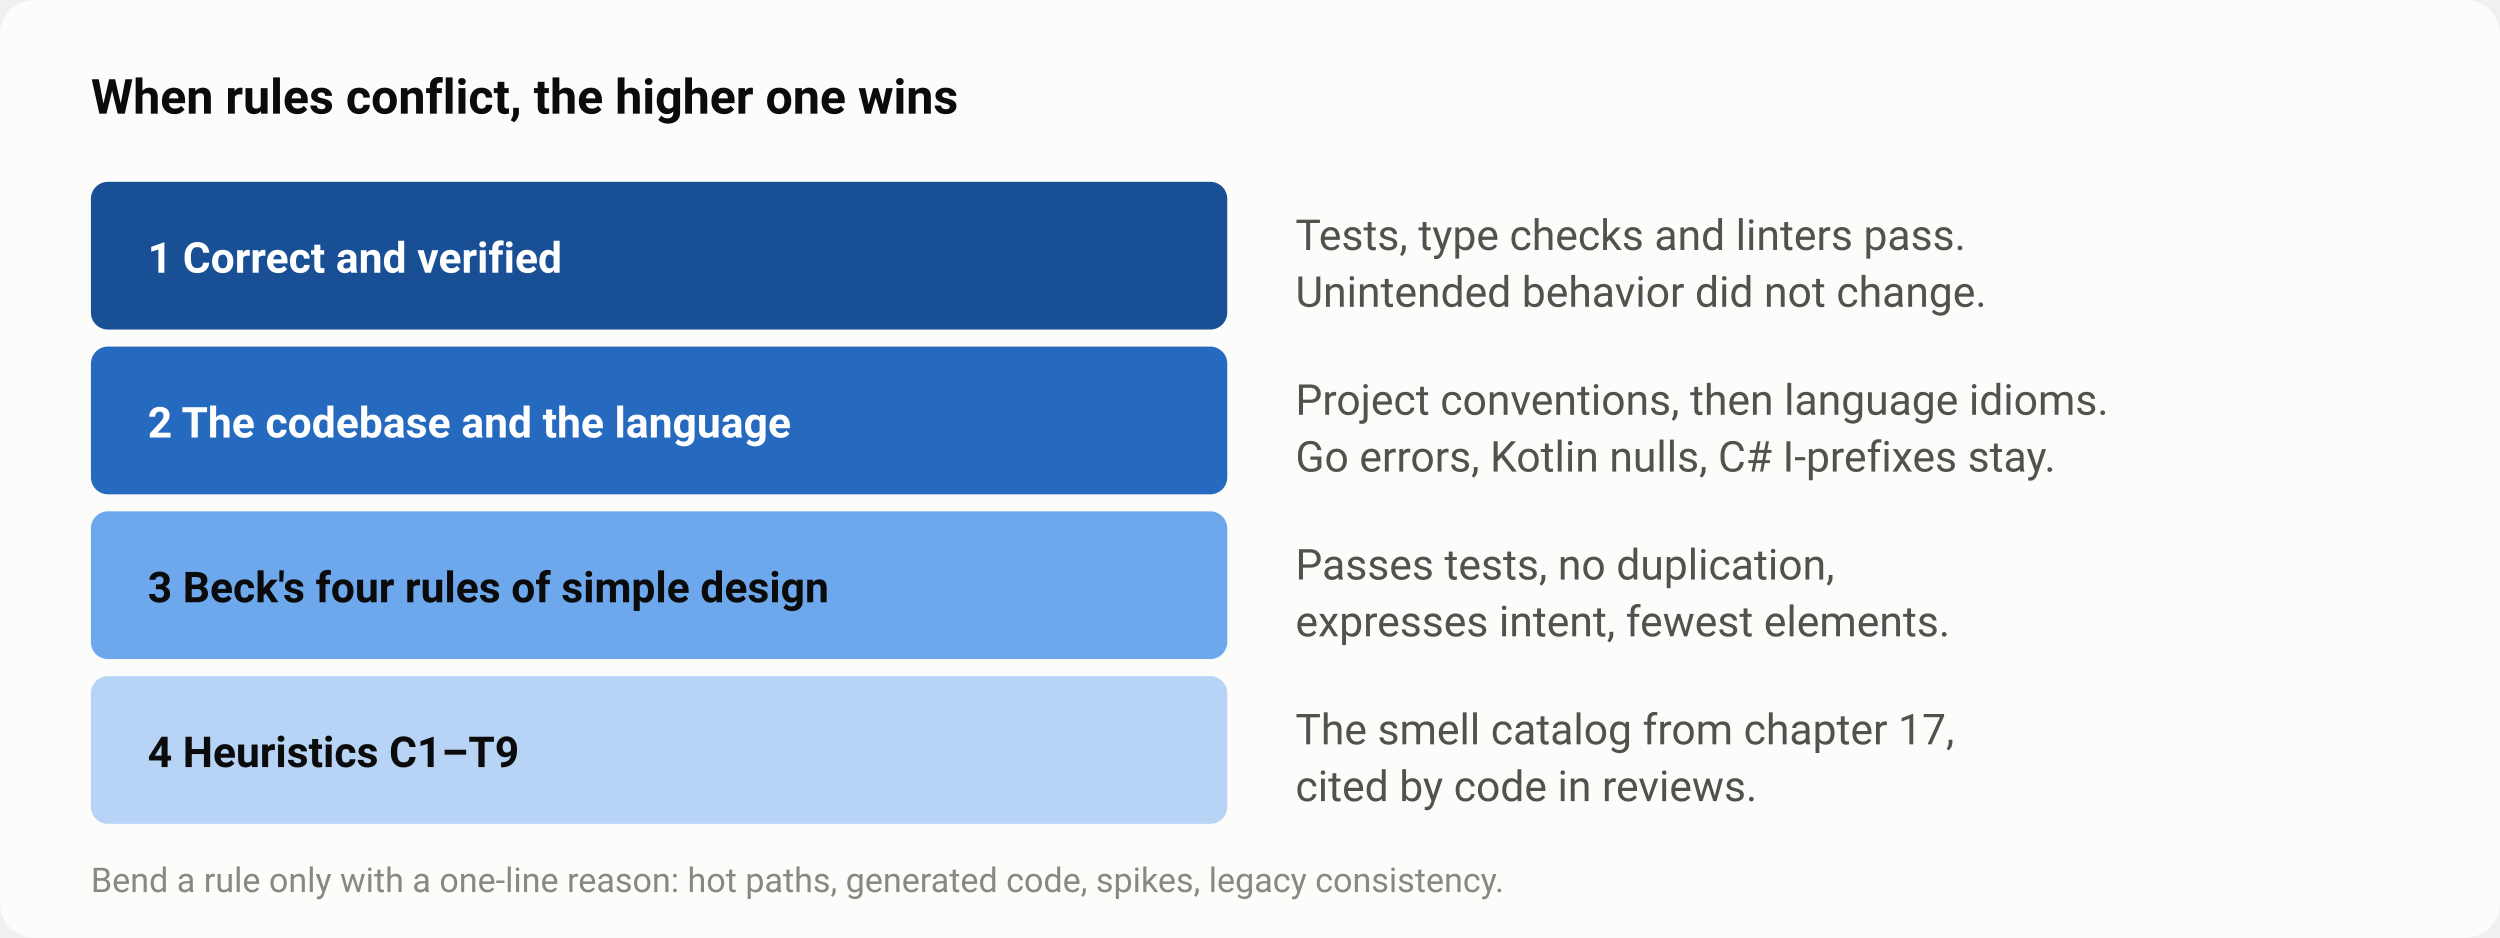
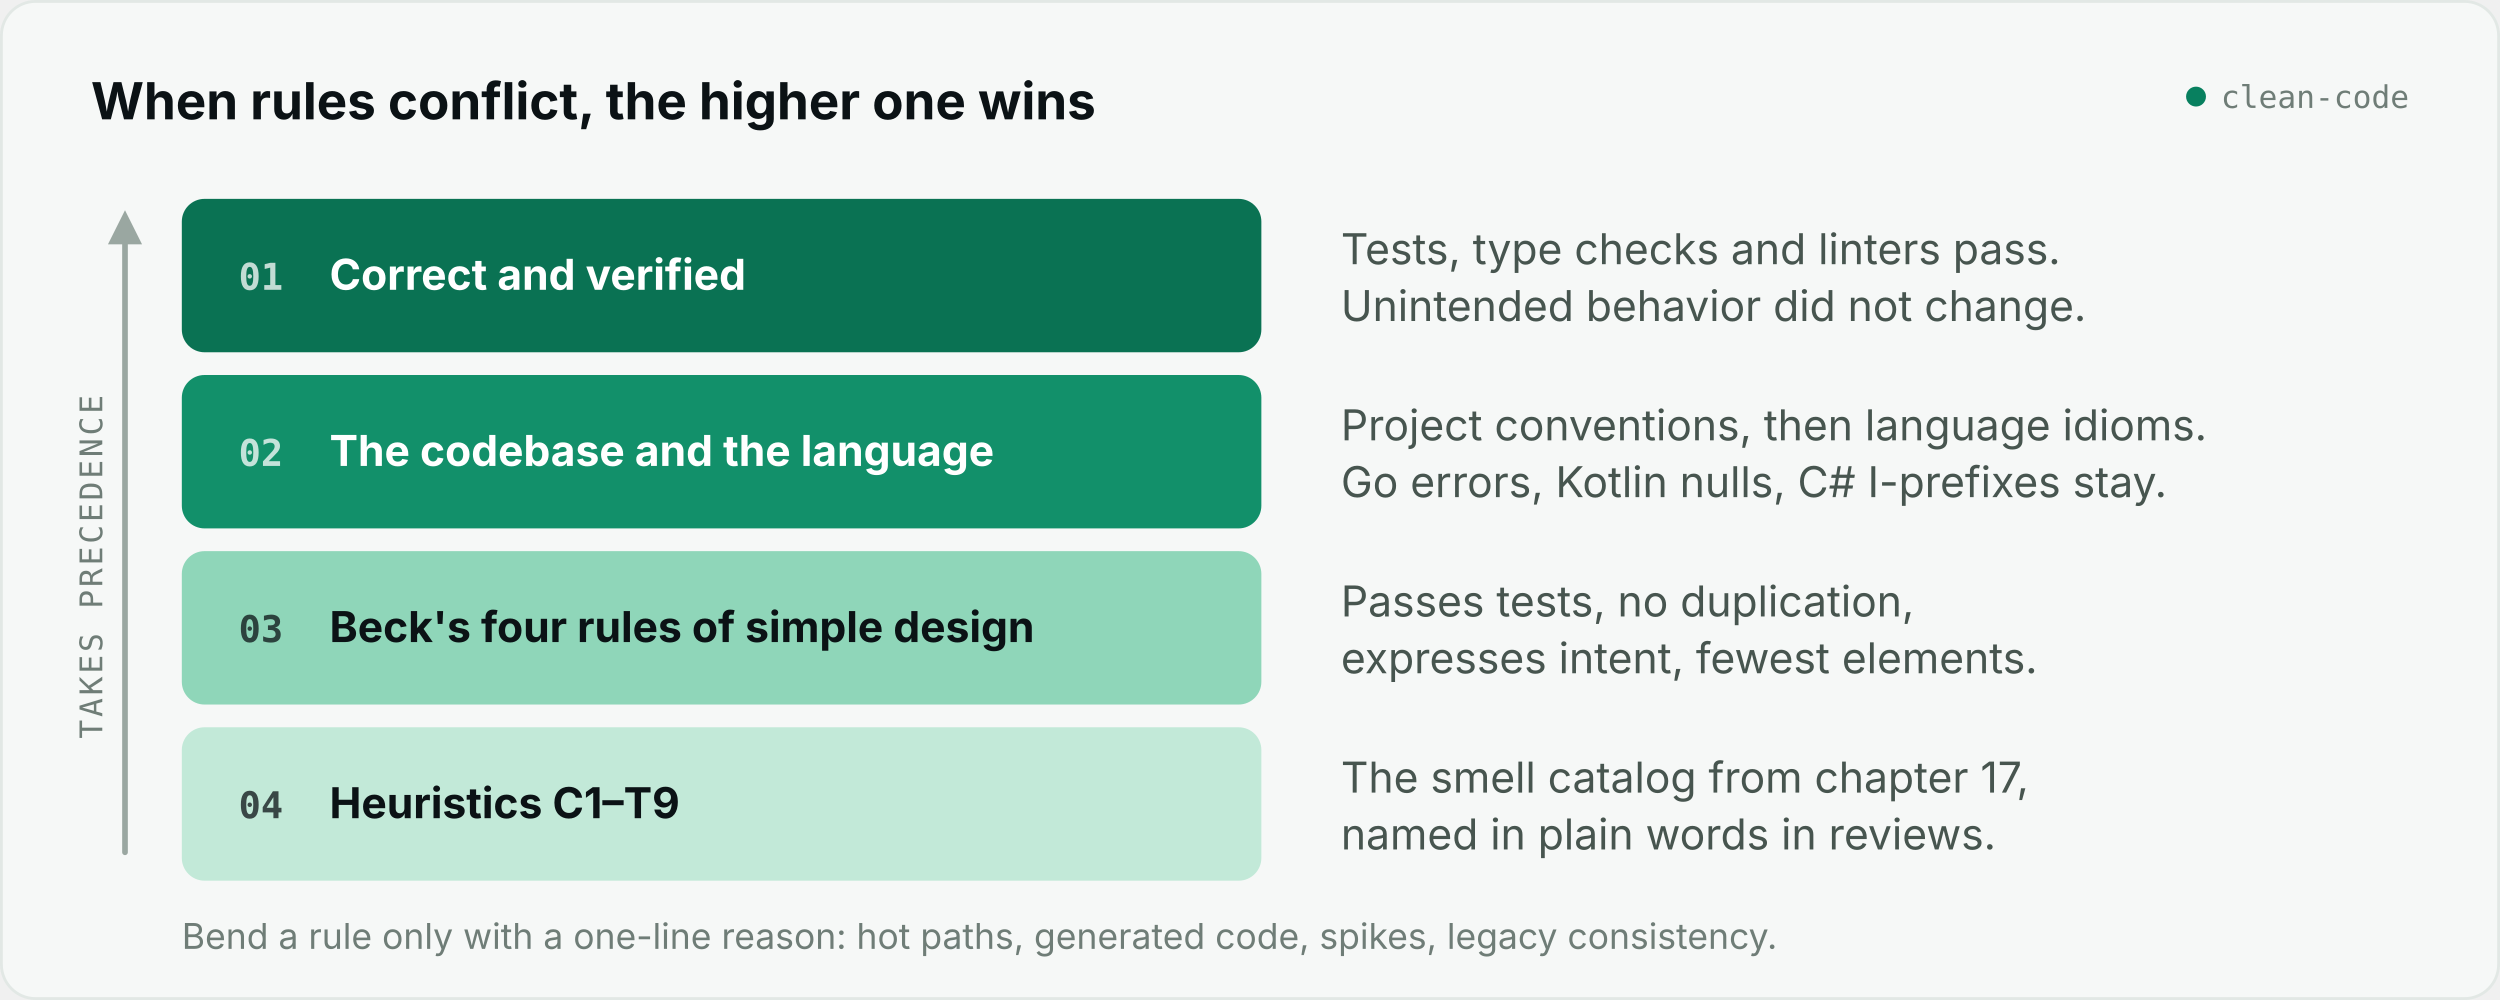
- <svg xmlns="http://www.w3.org/2000/svg" width="880" height="330" viewBox="0 0 880 330" role="img" aria-labelledby="title desc">
+ <svg xmlns="http://www.w3.org/2000/svg" width="880" height="352" viewBox="0 0 880 352" role="img" aria-labelledby="title desc">
  <style>
-     text { font-family: system-ui, -apple-system, "Segoe UI", Roboto, sans-serif; }
-     .bg { fill: #fcfcfb; }
-     .ink { fill: #0b0b0b; }
-     .ink2 { fill: #52514e; }
-     .muted { fill: #898781; }
-     .l1 { fill: #184f95; }
-     .l2 { fill: #256abf; }
-     .l3 { fill: #6da7ec; }
-     .l4 { fill: #b7d3f6; }
-     .on-dark { fill: #ffffff; }
-     .on-light { fill: #0b0b0b; }
+     text { font-family: Inter, ui-sans-serif, system-ui, -apple-system, "Segoe UI", Roboto, sans-serif; }
+     .mono { font-family: ui-monospace, "SF Mono", "Cascadia Code", "JetBrains Mono", Menlo, Consolas, monospace; }
+     .bg { fill: #f6f8f7; } .frame { stroke: #e2e8e5; }
+     .ink { fill: #0b1215; } .ink2 { fill: #47554f; } .muted { fill: #6f7d77; } .accent { fill: #08805f; }
+     .arrow { stroke: #9aa7a1; } .arrowhead { fill: #9aa7a1; }
+     .l1 { fill: #0a7253; } .l2 { fill: #12906a; } .l3 { fill: #8fd6b9; } .l4 { fill: #c2e9d8; }
+     .on-l1, .on-l2 { fill: #ffffff; } .on-l3, .on-l4 { fill: #0b1215; }
    @media (prefers-color-scheme: dark) {
-       .bg { fill: #1a1a19; }
-       .ink { fill: #f0efec; }
-       .ink2 { fill: #c3c2b7; }
+       .bg { fill: #0f1614; } .frame { stroke: #1f2a26; }
+       .ink { fill: #edf3f0; } .ink2 { fill: #b4c1bb; } .muted { fill: #83918b; } .accent { fill: #34d399; }
+       .arrow { stroke: #4b5853; } .arrowhead { fill: #4b5853; }
+       .l1 { fill: #56dba3; } .l2 { fill: #2db27f; } .l3 { fill: #1f634e; } .l4 { fill: #1a4739; }
+       .on-l1, .on-l2 { fill: #04140e; } .on-l3, .on-l4 { fill: #edf3f0; }
    }
  </style>
-   <rect class="bg" width="880" height="330" rx="12" />
-   <text class="ink" x="32" y="40" font-size="17" font-weight="600">When rules conflict, the higher one wins</text>
+   <rect class="bg frame" x="0.5" y="0.5" width="879" height="351" rx="12" stroke-width="1" />
+   <text class="ink" x="32" y="42" font-size="18" font-weight="700">When rules conflict, the higher one wins</text>
+   <circle class="accent" cx="773" cy="34" r="3.5" />
+   <text class="muted mono" x="848" y="38" font-size="11" text-anchor="end">clean-code</text>
+   <line class="arrow" x1="44" y1="300" x2="44" y2="84" stroke-width="2" stroke-linecap="round" />
+   <path class="arrowhead" d="M44 74 L50 86 L38 86 Z" />
+   <text class="muted mono" font-size="11" letter-spacing="1" transform="translate(36 260) rotate(-90)">TAKES PRECEDENCE</text>
  <g font-size="15">
-     <rect class="l1" x="32" y="64" width="400" height="52" rx="6" />
-     <text class="on-dark" x="52" y="96" font-weight="600">1  Correct and verified</text>
-     <text class="ink2" x="456" y="88">Tests, type checks and linters pass.</text>
-     <text class="ink2" x="456" y="108">Unintended behavior did not change.</text>
-     <rect class="l2" x="32" y="122" width="400" height="52" rx="6" />
-     <text class="on-dark" x="52" y="154" font-weight="600">2  The codebase and the language</text>
-     <text class="ink2" x="456" y="146">Project conventions, then language idioms.</text>
-     <text class="ink2" x="456" y="166">Go errors, Kotlin nulls, C# I-prefixes stay.</text>
-     <rect class="l3" x="32" y="180" width="400" height="52" rx="6" />
-     <text class="on-light" x="52" y="212" font-weight="600">3  Beck's four rules of simple design</text>
-     <text class="ink2" x="456" y="204">Passes tests, no duplication,</text>
-     <text class="ink2" x="456" y="224">expresses intent, fewest elements.</text>
-     <rect class="l4" x="32" y="238" width="400" height="52" rx="6" />
-     <text class="on-light" x="52" y="270" font-weight="600">4  Heuristics C1–T9</text>
-     <text class="ink2" x="456" y="262">The smell catalog from chapter 17,</text>
-     <text class="ink2" x="456" y="282">cited by code in reviews.</text>
+     <rect class="l1" x="64" y="70" width="380" height="54" rx="8" />
+     <text class="on-l1 mono" x="84" y="102" font-size="13" font-weight="700" opacity="0.75">01</text>
+     <text class="on-l1" x="116" y="102" font-weight="700">Correct and verified</text>
+     <text class="ink2" x="472" y="93">Tests, type checks and linters pass.</text>
+     <text class="ink2" x="472" y="113">Unintended behavior did not change.</text>
+     <rect class="l2" x="64" y="132" width="380" height="54" rx="8" />
+     <text class="on-l2 mono" x="84" y="164" font-size="13" font-weight="700" opacity="0.75">02</text>
+     <text class="on-l2" x="116" y="164" font-weight="700">The codebase and the language</text>
+     <text class="ink2" x="472" y="155">Project conventions, then language idioms.</text>
+     <text class="ink2" x="472" y="175">Go errors, Kotlin nulls, C# I-prefixes stay.</text>
+     <rect class="l3" x="64" y="194" width="380" height="54" rx="8" />
+     <text class="on-l3 mono" x="84" y="226" font-size="13" font-weight="700" opacity="0.75">03</text>
+     <text class="on-l3" x="116" y="226" font-weight="700">Beck's four rules of simple design</text>
+     <text class="ink2" x="472" y="217">Passes tests, no duplication,</text>
+     <text class="ink2" x="472" y="237">expresses intent, fewest elements.</text>
+     <rect class="l4" x="64" y="256" width="380" height="54" rx="8" />
+     <text class="on-l4 mono" x="84" y="288" font-size="13" font-weight="700" opacity="0.75">04</text>
+     <text class="on-l4" x="116" y="288" font-weight="700">Heuristics C1–T9</text>
+     <text class="ink2" x="472" y="279">The smell catalog from chapter 17,</text>
+     <text class="ink2" x="472" y="299">named in plain words in reviews.</text>
  </g>
-   <text class="muted" x="32" y="314" font-size="12">Bend a rule only with a one-line reason: hot paths, generated code, spikes, legacy consistency.</text>
+   <text class="muted" x="64" y="334" font-size="12.5">Bend a rule only with a one-line reason: hot paths, generated code, spikes, legacy consistency.</text>
</svg>
